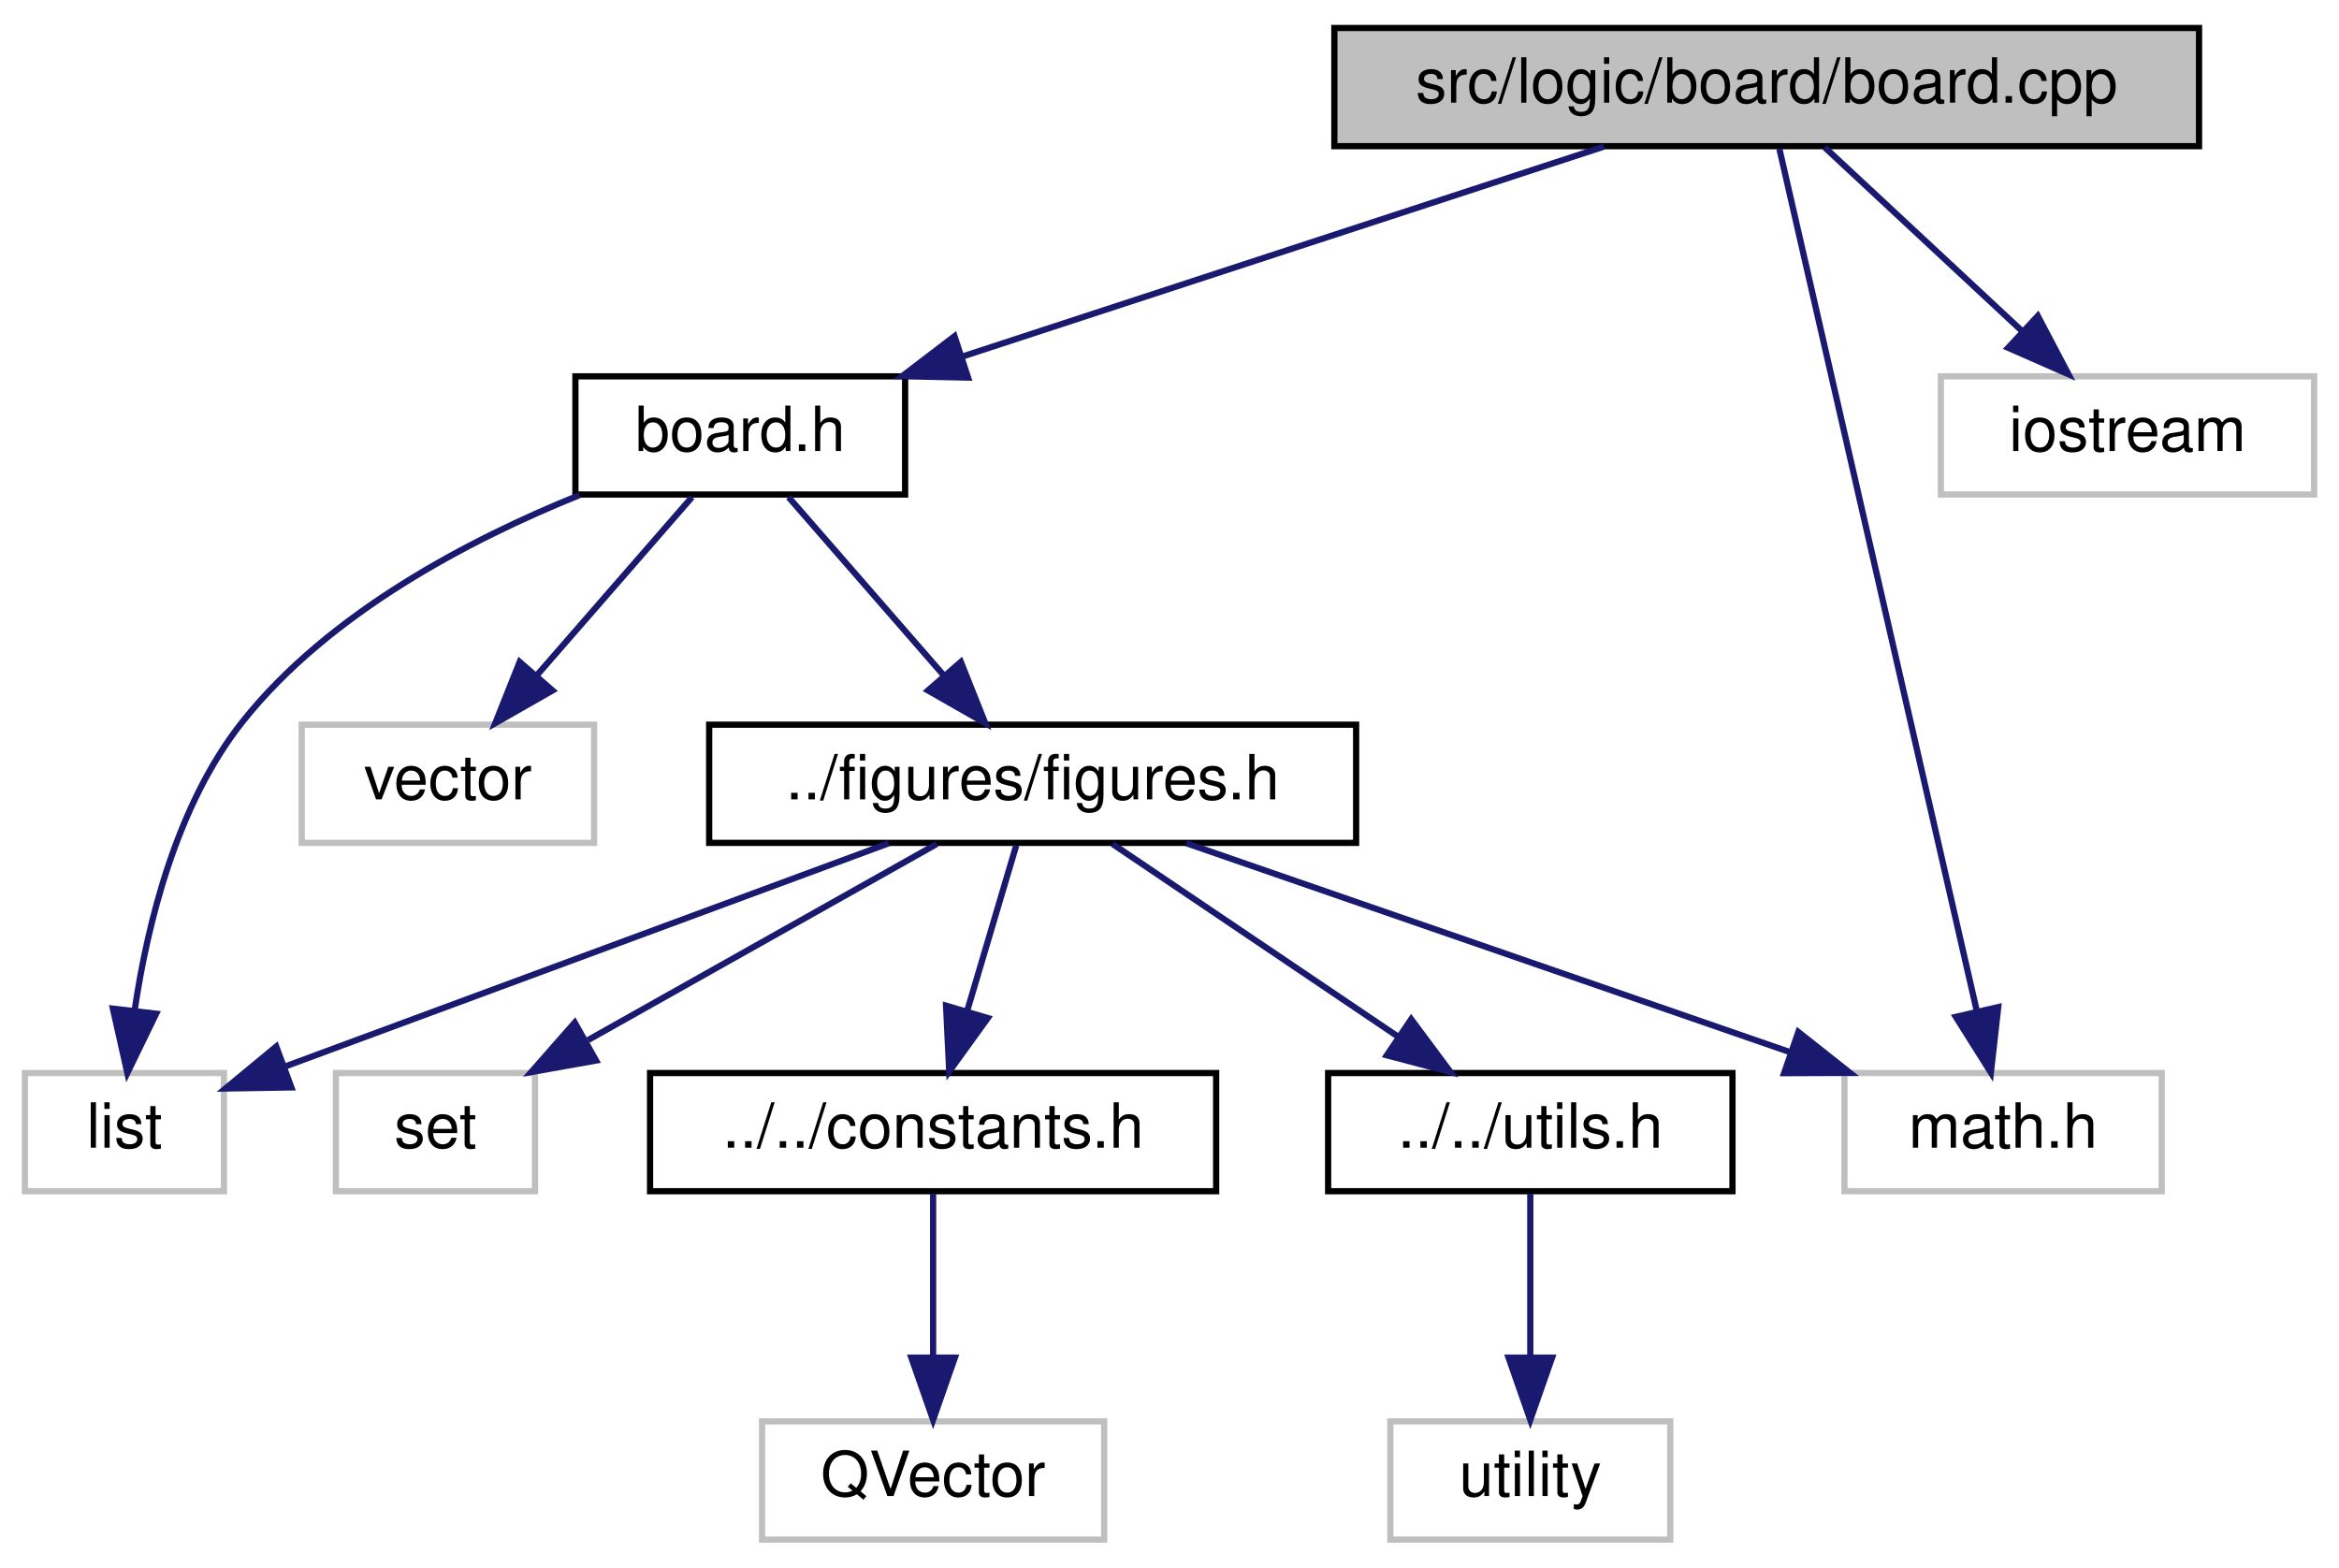
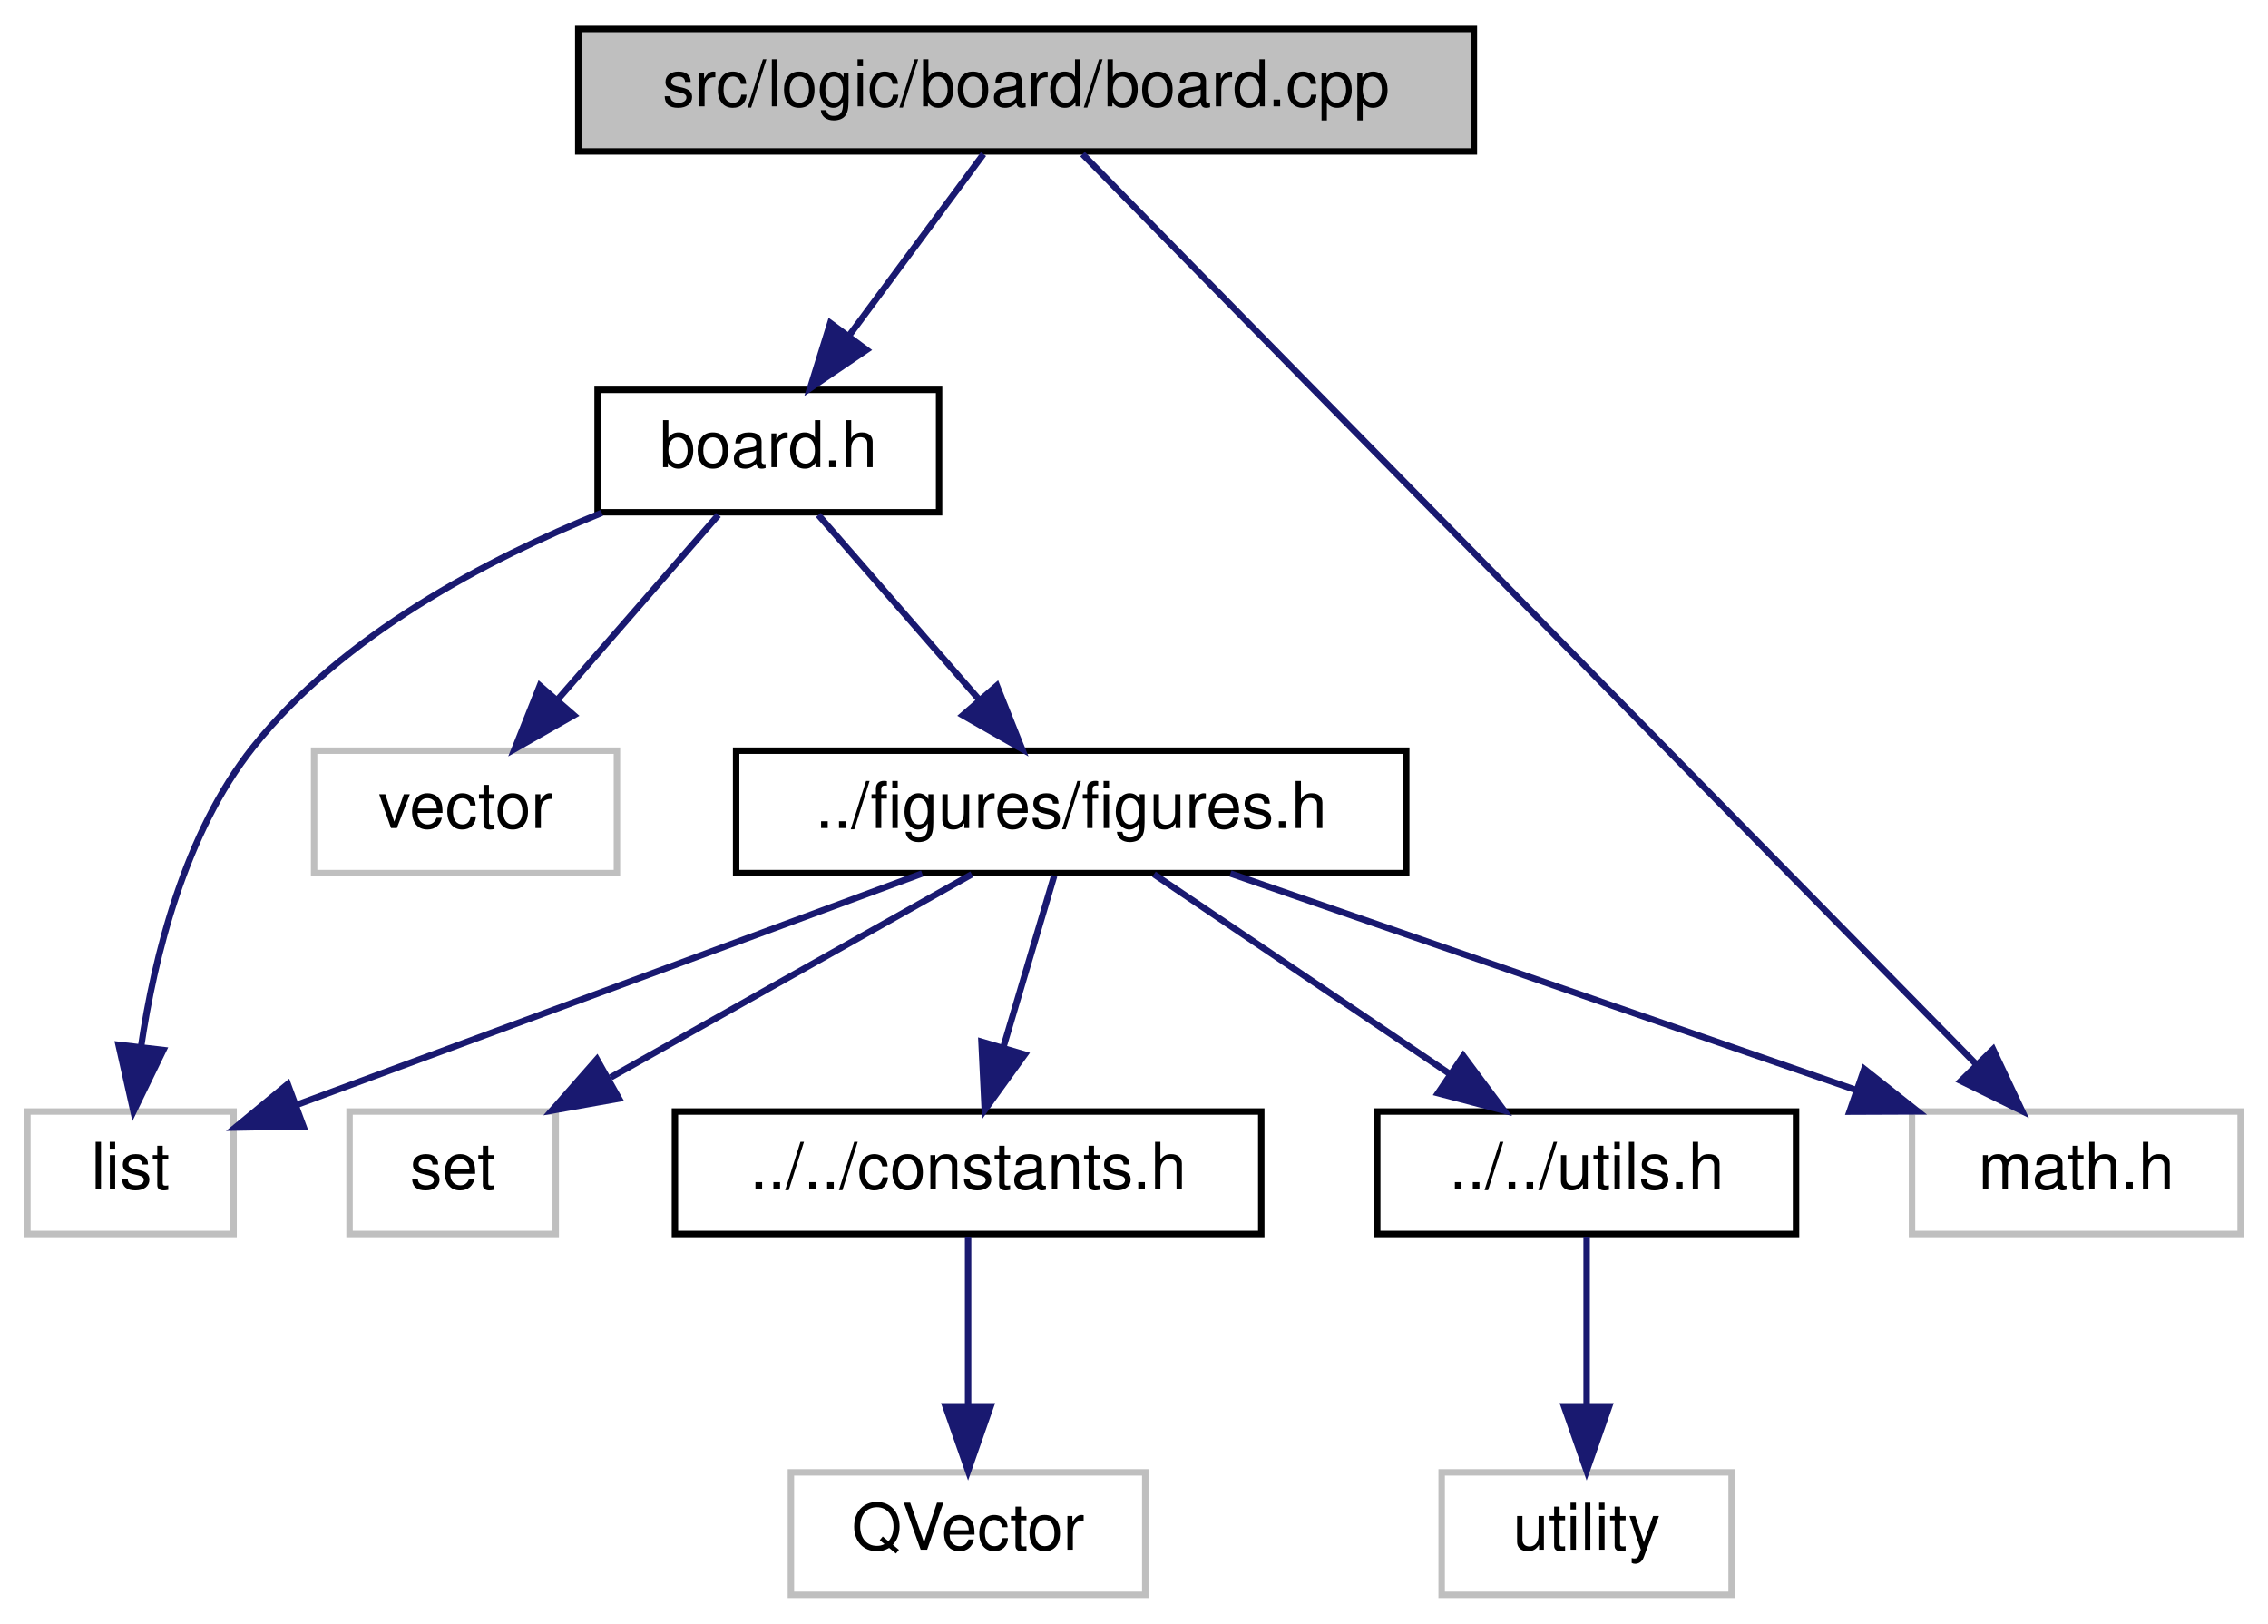
- <svg xmlns="http://www.w3.org/2000/svg" xmlns:xlink="http://www.w3.org/1999/xlink" width="376pt" height="252pt" viewBox="0.00 0.00 376.00 252.00">
+ <svg xmlns="http://www.w3.org/2000/svg" xmlns:xlink="http://www.w3.org/1999/xlink" width="352pt" height="252pt" viewBox="0.00 0.00 351.50 252.00">
  <g id="graph0" class="graph" transform="scale(1 1) rotate(0) translate(4 248)">
    <g id="node1" class="node">
      <g id="a_node1">
        <a xlink:title=" ">
-           <polygon fill="#bfbfbf" stroke="black" points="210.5,-224.5 210.5,-243.5 349.5,-243.5 349.5,-224.5 210.5,-224.5" />
-           <text text-anchor="middle" x="280" y="-231.5" font-family="Helvetica,sans-Serif" font-size="10.00">src/logic/board/board.cpp</text>
+           <polygon fill="#bfbfbf" stroke="black" points="85.5,-224.5 85.5,-243.5 224.5,-243.5 224.5,-224.5 85.5,-224.5" />
+           <text text-anchor="middle" x="155" y="-231.5" font-family="Helvetica,sans-Serif" font-size="10.00">src/logic/board/board.cpp</text>
        </a>
      </g>
    </g>
    <g id="node2" class="node">
      <g id="a_node2">
        <a xlink:href="board_8h.html" target="_top" xlink:title=" ">
          <polygon fill="none" stroke="black" points="88.5,-168.5 88.5,-187.5 141.5,-187.5 141.5,-168.5 88.5,-168.5" />
          <text text-anchor="middle" x="115" y="-175.5" font-family="Helvetica,sans-Serif" font-size="10.00">board.h</text>
        </a>
      </g>
    </g>
    <g id="edge1" class="edge">
-       <path fill="none" stroke="midnightblue" d="M253.86,-224.44C225.98,-215.32 181.65,-200.81 150.6,-190.65" />
-       <polygon fill="midnightblue" stroke="midnightblue" points="151.62,-187.3 141.02,-187.52 149.44,-193.95 151.62,-187.3" />
+       <path fill="none" stroke="midnightblue" d="M148.39,-224.08C142.74,-216.46 134.46,-205.26 127.55,-195.94" />
+       <polygon fill="midnightblue" stroke="midnightblue" points="130.25,-193.7 121.48,-187.75 124.62,-197.87 130.25,-193.7" />
    </g>
    <g id="node8" class="node">
      <g id="a_node8">
        <a xlink:title=" ">
          <polygon fill="none" stroke="#bfbfbf" points="292.5,-56.5 292.5,-75.5 343.5,-75.5 343.5,-56.5 292.5,-56.5" />
          <text text-anchor="middle" x="318" y="-63.5" font-family="Helvetica,sans-Serif" font-size="10.00">math.h</text>
        </a>
      </g>
    </g>
    <g id="edge12" class="edge">
-       <path fill="none" stroke="midnightblue" d="M282.04,-224.08C288.02,-197.95 305.59,-121.21 313.75,-85.58" />
-       <polygon fill="midnightblue" stroke="midnightblue" points="317.22,-86.1 316.04,-75.57 310.4,-84.53 317.22,-86.1" />
-     </g>
-     <g id="node12" class="node">
-       <g id="a_node12">
-         <a xlink:title=" ">
-           <polygon fill="none" stroke="#bfbfbf" points="308,-168.5 308,-187.5 368,-187.5 368,-168.5 308,-168.5" />
-           <text text-anchor="middle" x="338" y="-175.5" font-family="Helvetica,sans-Serif" font-size="10.00">iostream</text>
-         </a>
-       </g>
-     </g>
-     <g id="edge13" class="edge">
-       <path fill="none" stroke="midnightblue" d="M289.32,-224.32C297.89,-216.34 310.81,-204.31 321.19,-194.65" />
-       <polygon fill="midnightblue" stroke="midnightblue" points="323.58,-197.21 328.51,-187.83 318.81,-192.09 323.58,-197.21" />
+       <path fill="none" stroke="midnightblue" d="M163.76,-224.08C190.09,-197.27 268.72,-117.19 302.4,-82.89" />
+       <polygon fill="midnightblue" stroke="midnightblue" points="305.08,-85.16 309.59,-75.57 300.08,-80.25 305.08,-85.16" />
    </g>
    <g id="node3" class="node">
      <g id="a_node3">
        <a xlink:href="figures_8h.html" target="_top" xlink:title=" ">
          <polygon fill="none" stroke="black" points="110,-112.5 110,-131.5 214,-131.5 214,-112.5 110,-112.5" />
          <text text-anchor="middle" x="162" y="-119.5" font-family="Helvetica,sans-Serif" font-size="10.00">../figures/figures.h</text>
        </a>
      </g>
    </g>
    <g id="edge2" class="edge">
      <path fill="none" stroke="midnightblue" d="M122.76,-168.08C129.54,-160.3 139.54,-148.8 147.76,-139.37" />
      <polygon fill="midnightblue" stroke="midnightblue" points="150.46,-141.59 154.38,-131.75 145.18,-137 150.46,-141.59" />
    </g>
    <g id="node9" class="node">
      <g id="a_node9">
        <a xlink:title=" ">
          <polygon fill="none" stroke="#bfbfbf" points="0,-56.5 0,-75.5 32,-75.5 32,-56.5 0,-56.5" />
          <text text-anchor="middle" x="16" y="-63.5" font-family="Helvetica,sans-Serif" font-size="10.00">list</text>
        </a>
      </g>
    </g>
    <g id="edge10" class="edge">
      <path fill="none" stroke="midnightblue" d="M89.16,-168.41C71.5,-161.29 48.88,-149.47 35,-132 24.38,-118.64 19.7,-99.52 17.63,-85.48" />
      <polygon fill="midnightblue" stroke="midnightblue" points="21.1,-85.04 16.47,-75.51 14.15,-85.85 21.1,-85.04" />
    </g>
    <g id="node11" class="node">
      <g id="a_node11">
        <a xlink:title=" ">
          <polygon fill="none" stroke="#bfbfbf" points="44.5,-112.5 44.5,-131.5 91.5,-131.5 91.5,-112.5 44.5,-112.5" />
          <text text-anchor="middle" x="68" y="-119.5" font-family="Helvetica,sans-Serif" font-size="10.00">vector</text>
        </a>
      </g>
    </g>
    <g id="edge11" class="edge">
      <path fill="none" stroke="midnightblue" d="M107.24,-168.08C100.46,-160.3 90.46,-148.8 82.24,-139.37" />
      <polygon fill="midnightblue" stroke="midnightblue" points="84.82,-137 75.62,-131.75 79.54,-141.59 84.82,-137" />
    </g>
    <g id="node4" class="node">
      <g id="a_node4">
        <a xlink:href="constants_8h.html" target="_top" xlink:title=" ">
          <polygon fill="none" stroke="black" points="100.5,-56.5 100.5,-75.5 191.5,-75.5 191.5,-56.5 100.5,-56.5" />
          <text text-anchor="middle" x="146" y="-63.5" font-family="Helvetica,sans-Serif" font-size="10.00">../../constants.h</text>
        </a>
      </g>
    </g>
    <g id="edge3" class="edge">
      <path fill="none" stroke="midnightblue" d="M159.36,-112.08C157.21,-104.85 154.12,-94.41 151.45,-85.4" />
      <polygon fill="midnightblue" stroke="midnightblue" points="154.79,-84.34 148.59,-75.75 148.08,-86.33 154.79,-84.34" />
    </g>
    <g id="node6" class="node">
      <g id="a_node6">
        <a xlink:href="utils_8h.html" target="_top" xlink:title=" ">
          <polygon fill="none" stroke="black" points="209.5,-56.5 209.5,-75.5 274.5,-75.5 274.5,-56.5 209.5,-56.5" />
          <text text-anchor="middle" x="242" y="-63.5" font-family="Helvetica,sans-Serif" font-size="10.00">../../utils.h</text>
        </a>
      </g>
    </g>
    <g id="edge5" class="edge">
      <path fill="none" stroke="midnightblue" d="M174.85,-112.32C187.22,-103.98 206.13,-91.21 220.74,-81.35" />
      <polygon fill="midnightblue" stroke="midnightblue" points="222.85,-84.15 229.18,-75.65 218.93,-78.35 222.85,-84.15" />
    </g>
    <g id="edge7" class="edge">
      <path fill="none" stroke="midnightblue" d="M186.72,-112.44C212.85,-103.4 254.26,-89.06 283.58,-78.92" />
      <polygon fill="midnightblue" stroke="midnightblue" points="285.09,-82.1 293.4,-75.52 282.8,-75.48 285.09,-82.1" />
    </g>
    <g id="edge8" class="edge">
      <path fill="none" stroke="midnightblue" d="M138.87,-112.44C112.49,-102.69 69.46,-86.77 41.96,-76.6" />
      <polygon fill="midnightblue" stroke="midnightblue" points="42.84,-73.19 32.24,-73.01 40.41,-79.76 42.84,-73.19" />
    </g>
    <g id="node10" class="node">
      <g id="a_node10">
        <a xlink:title=" ">
          <polygon fill="none" stroke="#bfbfbf" points="50,-56.5 50,-75.5 82,-75.5 82,-56.5 50,-56.5" />
          <text text-anchor="middle" x="66" y="-63.5" font-family="Helvetica,sans-Serif" font-size="10.00">set</text>
        </a>
      </g>
    </g>
    <g id="edge9" class="edge">
      <path fill="none" stroke="midnightblue" d="M146.58,-112.32C131.46,-103.82 108.18,-90.73 90.53,-80.8" />
      <polygon fill="midnightblue" stroke="midnightblue" points="91.82,-77.51 81.39,-75.65 88.39,-83.61 91.82,-77.51" />
    </g>
    <g id="node5" class="node">
      <g id="a_node5">
        <a xlink:title=" ">
          <polygon fill="none" stroke="#bfbfbf" points="118.5,-0.5 118.5,-19.5 173.5,-19.5 173.5,-0.5 118.5,-0.5" />
          <text text-anchor="middle" x="146" y="-7.5" font-family="Helvetica,sans-Serif" font-size="10.00">QVector</text>
        </a>
      </g>
    </g>
    <g id="edge4" class="edge">
      <path fill="none" stroke="midnightblue" d="M146,-56.08C146,-49.01 146,-38.86 146,-29.99" />
      <polygon fill="midnightblue" stroke="midnightblue" points="149.5,-29.75 146,-19.75 142.5,-29.75 149.5,-29.75" />
    </g>
    <g id="node7" class="node">
      <g id="a_node7">
        <a xlink:title=" ">
          <polygon fill="none" stroke="#bfbfbf" points="219.5,-0.5 219.5,-19.5 264.5,-19.5 264.5,-0.5 219.5,-0.5" />
          <text text-anchor="middle" x="242" y="-7.5" font-family="Helvetica,sans-Serif" font-size="10.00">utility</text>
        </a>
      </g>
    </g>
    <g id="edge6" class="edge">
      <path fill="none" stroke="midnightblue" d="M242,-56.08C242,-49.01 242,-38.86 242,-29.99" />
      <polygon fill="midnightblue" stroke="midnightblue" points="245.5,-29.75 242,-19.75 238.5,-29.75 245.5,-29.75" />
    </g>
  </g>
</svg>
